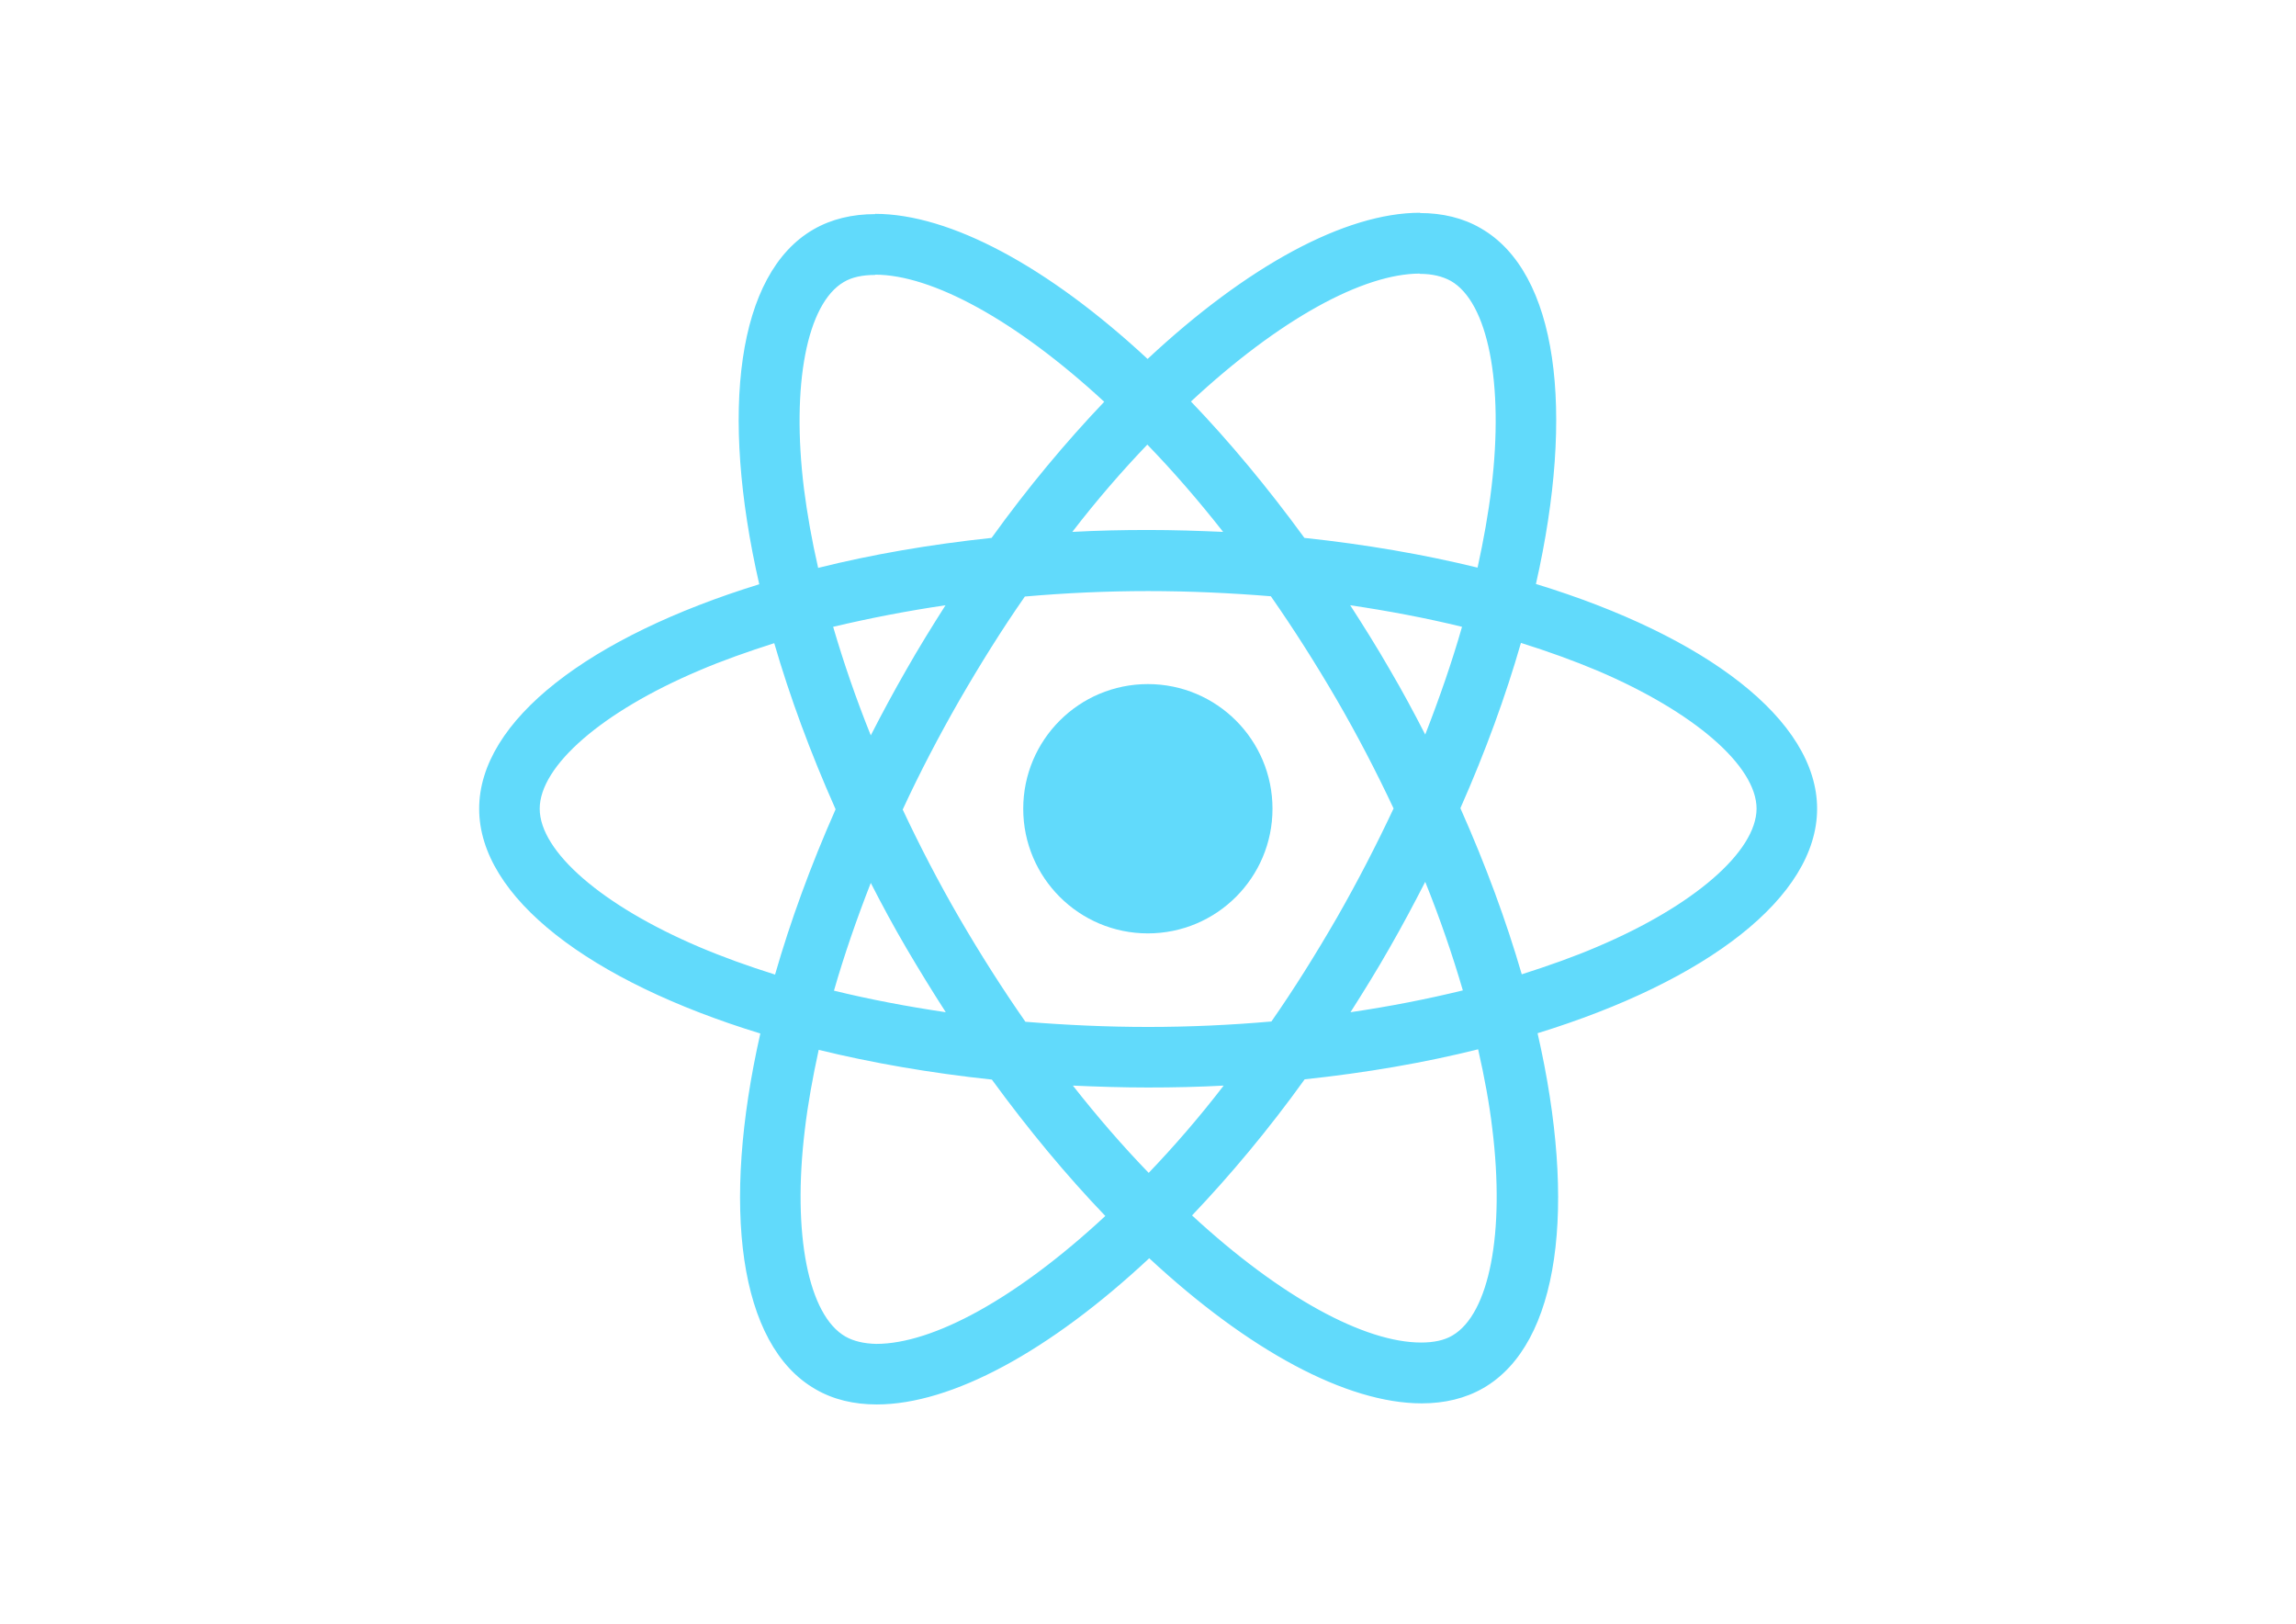
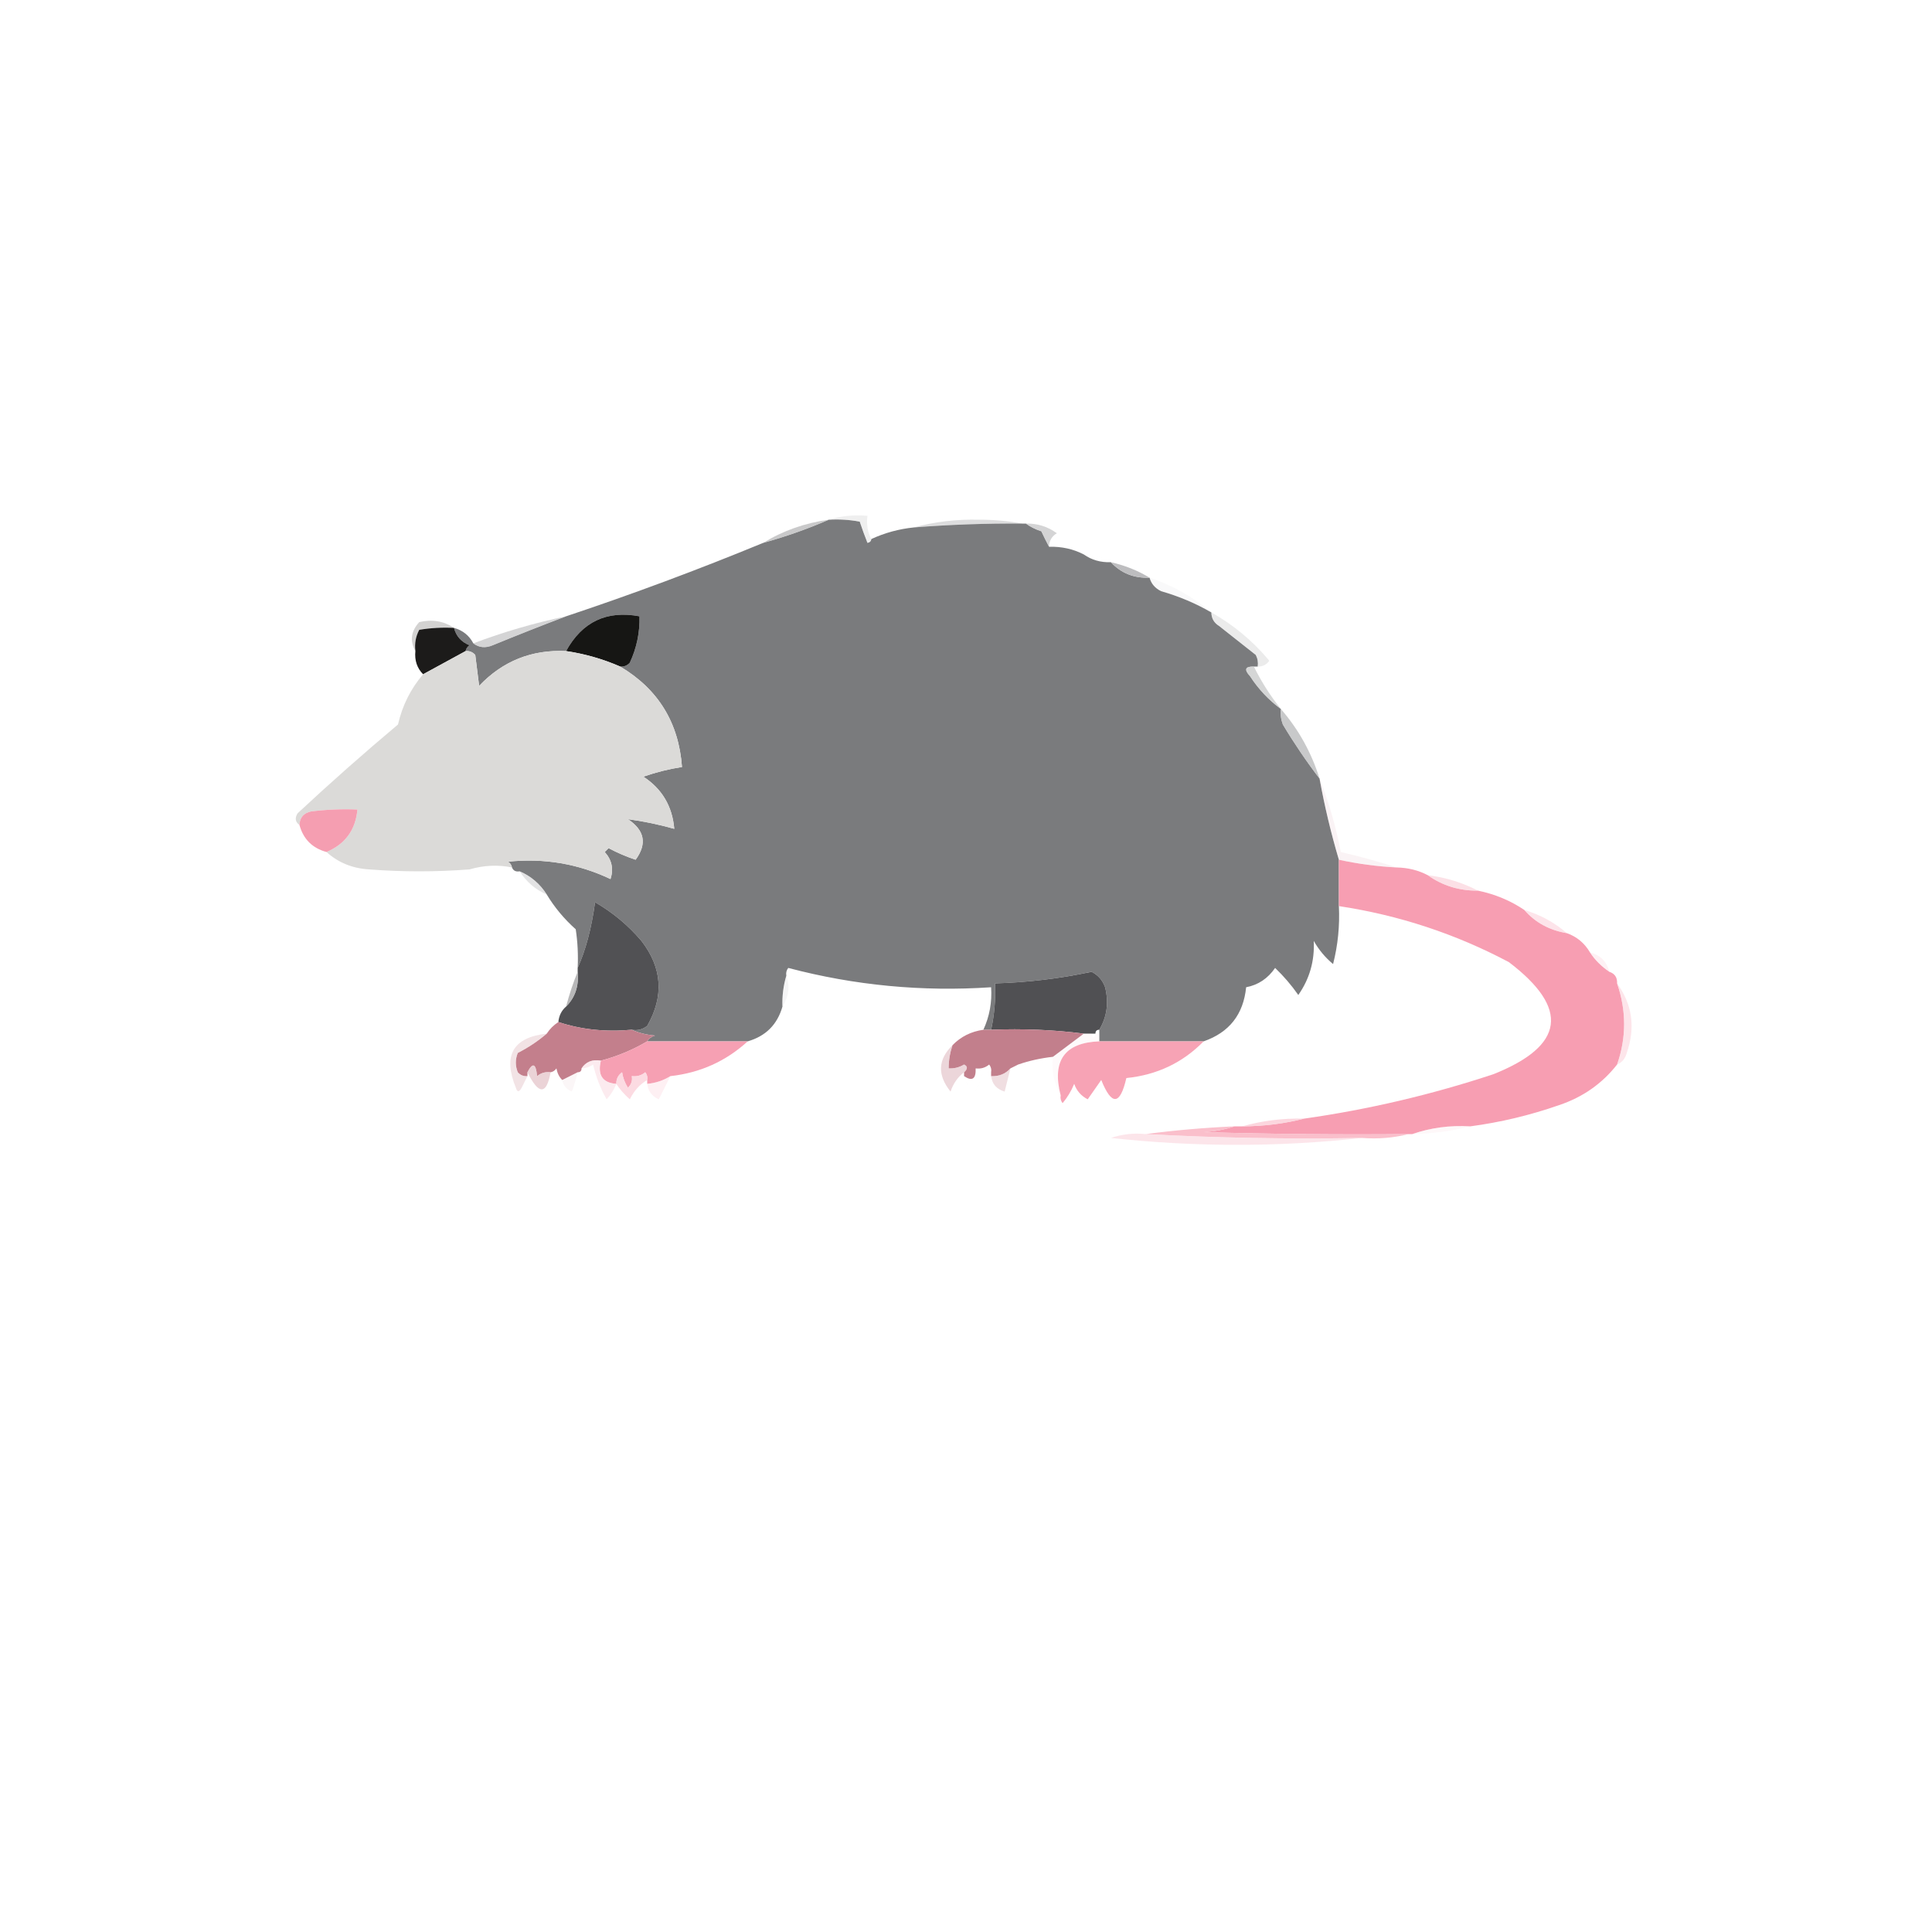
- <svg xmlns="http://www.w3.org/2000/svg" viewBox="0 0 841.9 595.3">
-   <g fill="#61DAFB">
-     <path d="M666.3 296.5c0-32.5-40.7-63.3-103.1-82.4 14.4-63.6 8-114.2-20.2-130.4-6.5-3.8-14.1-5.6-22.4-5.6v22.3c4.6 0 8.3.9 11.4 2.6 13.6 7.8 19.5 37.5 14.9 75.7-1.1 9.4-2.9 19.3-5.1 29.4-19.6-4.8-41-8.5-63.5-10.9-13.5-18.5-27.5-35.3-41.6-50 32.6-30.3 63.2-46.9 84-46.9V78c-27.5 0-63.5 19.6-99.9 53.6-36.4-33.8-72.4-53.2-99.9-53.2v22.3c20.7 0 51.4 16.5 84 46.6-14 14.7-28 31.4-41.3 49.9-22.6 2.4-44 6.1-63.6 11-2.3-10-4-19.7-5.2-29-4.7-38.2 1.1-67.9 14.6-75.8 3-1.8 6.9-2.6 11.5-2.6V78.5c-8.4 0-16 1.8-22.6 5.6-28.1 16.2-34.4 66.7-19.9 130.1-62.2 19.2-102.7 49.9-102.7 82.3 0 32.5 40.7 63.3 103.1 82.4-14.4 63.6-8 114.2 20.2 130.4 6.5 3.8 14.1 5.6 22.5 5.6 27.5 0 63.5-19.6 99.9-53.6 36.4 33.8 72.4 53.2 99.9 53.2 8.4 0 16-1.8 22.6-5.6 28.1-16.2 34.4-66.7 19.9-130.1 62-19.1 102.5-49.9 102.5-82.3zm-130.2-66.7c-3.7 12.9-8.3 26.2-13.5 39.5-4.1-8-8.4-16-13.1-24-4.6-8-9.5-15.8-14.4-23.4 14.2 2.1 27.9 4.7 41 7.9zm-45.8 106.5c-7.8 13.5-15.8 26.3-24.1 38.2-14.9 1.3-30 2-45.2 2-15.1 0-30.2-.7-45-1.9-8.3-11.9-16.4-24.6-24.2-38-7.6-13.1-14.5-26.4-20.8-39.8 6.2-13.4 13.2-26.8 20.7-39.9 7.8-13.5 15.8-26.3 24.1-38.2 14.9-1.3 30-2 45.2-2 15.1 0 30.2.7 45 1.9 8.3 11.9 16.4 24.6 24.2 38 7.6 13.1 14.5 26.4 20.8 39.8-6.3 13.4-13.2 26.8-20.7 39.9zm32.3-13c5.4 13.4 10 26.8 13.8 39.8-13.1 3.2-26.9 5.9-41.2 8 4.9-7.7 9.8-15.6 14.4-23.7 4.6-8 8.9-16.1 13-24.1zM421.2 430c-9.3-9.6-18.6-20.3-27.8-32 9 .4 18.2.7 27.5.7 9.4 0 18.7-.2 27.8-.7-9 11.7-18.3 22.4-27.5 32zm-74.4-58.9c-14.2-2.1-27.9-4.7-41-7.9 3.7-12.9 8.3-26.2 13.5-39.5 4.1 8 8.4 16 13.1 24 4.7 8 9.5 15.8 14.4 23.4zM420.7 163c9.3 9.6 18.6 20.3 27.8 32-9-.4-18.2-.7-27.5-.7-9.4 0-18.7.2-27.8.7 9-11.7 18.3-22.4 27.5-32zm-74 58.9c-4.9 7.7-9.8 15.6-14.4 23.7-4.6 8-8.9 16-13 24-5.4-13.4-10-26.8-13.8-39.8 13.1-3.1 26.9-5.8 41.2-7.9zm-90.5 125.2c-35.4-15.1-58.3-34.9-58.3-50.6 0-15.7 22.9-35.6 58.3-50.6 8.6-3.7 18-7 27.7-10.1 5.7 19.6 13.2 40 22.5 60.9-9.2 20.8-16.6 41.1-22.2 60.6-9.9-3.1-19.3-6.5-28-10.2zM310 490c-13.6-7.8-19.5-37.5-14.9-75.7 1.1-9.4 2.9-19.3 5.1-29.4 19.6 4.8 41 8.5 63.5 10.9 13.5 18.5 27.5 35.3 41.6 50-32.6 30.3-63.2 46.9-84 46.9-4.5-.1-8.3-1-11.3-2.7zm237.2-76.2c4.7 38.2-1.1 67.9-14.6 75.8-3 1.8-6.9 2.6-11.5 2.6-20.7 0-51.4-16.5-84-46.6 14-14.7 28-31.4 41.3-49.9 22.6-2.4 44-6.1 63.6-11 2.3 10.1 4.1 19.8 5.2 29.1zm38.5-66.7c-8.6 3.7-18 7-27.7 10.1-5.7-19.6-13.2-40-22.5-60.9 9.2-20.8 16.6-41.1 22.2-60.6 9.9 3.1 19.3 6.5 28.1 10.2 35.4 15.1 58.3 34.9 58.3 50.6-.1 15.7-23 35.6-58.4 50.6zM320.8 78.4z" />
-     <circle cx="420.9" cy="296.5" r="45.7" />
-     <path d="M520.5 78.1z" />
+ <svg xmlns="http://www.w3.org/2000/svg" version="1.1" width="500px" height="500px" style="shape-rendering:geometricPrecision; text-rendering:geometricPrecision; image-rendering:optimizeQuality; fill-rule:evenodd; clip-rule:evenodd">
+   <g>
+     <path style="opacity:0.527" fill="#bebfc0" d="M 264.5,135.5 C 255.148,135.434 245.815,135.768 236.5,136.5C 241.925,135.016 247.591,134.349 253.5,134.5C 257.349,134.501 261.016,134.835 264.5,135.5 Z" />
+   </g>
+   <g>
+     <path style="opacity:1" fill="#7a7b7d" d="M 214.5,134.5 C 217.187,134.336 219.854,134.503 222.5,135C 223.103,136.825 223.77,138.659 224.5,140.5C 225.107,140.376 225.44,140.043 225.5,139.5C 228.986,137.894 232.653,136.894 236.5,136.5C 245.815,135.768 255.148,135.434 264.5,135.5C 264.833,135.5 265.167,135.5 265.5,135.5C 266.641,136.339 267.974,137.006 269.5,137.5C 270.172,138.949 270.839,140.282 271.5,141.5C 274.781,141.42 277.781,142.087 280.5,143.5C 282.515,144.924 284.848,145.59 287.5,145.5C 290.131,148.337 293.465,149.67 297.5,149.5C 297.937,151.074 298.937,152.241 300.5,153C 305.147,154.33 309.48,156.163 313.5,158.5C 313.511,160.017 314.177,161.184 315.5,162C 318.642,164.469 321.809,166.969 325,169.5C 325.483,170.448 325.649,171.448 325.5,172.5C 325.167,172.5 324.833,172.5 324.5,172.5C 322.235,172.441 321.902,173.274 323.5,175C 325.673,178.338 328.339,181.171 331.5,183.5C 331.343,184.873 331.51,186.207 332,187.5C 334.942,192.406 338.109,197.072 341.5,201.5C 342.785,208.592 344.452,215.592 346.5,222.5C 346.5,226.5 346.5,230.5 346.5,234.5C 346.75,239.58 346.25,244.58 345,249.5C 342.957,247.792 341.29,245.792 340,243.5C 340.249,248.68 338.915,253.347 336,257.5C 334.237,254.98 332.237,252.647 330,250.5C 328.114,253.242 325.614,254.909 322.5,255.5C 321.795,262.534 318.128,267.201 311.5,269.5C 302.5,269.5 293.5,269.5 284.5,269.5C 284.5,268.833 284.5,268.167 284.5,267.5C 284.5,267.167 284.5,266.833 284.5,266.5C 286.487,263.141 286.987,259.475 286,255.5C 285.363,253.697 284.197,252.364 282.5,251.5C 274.268,253.26 265.935,254.26 257.5,254.5C 257.693,258.566 257.36,262.566 256.5,266.5C 255.833,266.5 255.167,266.5 254.5,266.5C 256.092,263.034 256.758,259.367 256.5,255.5C 238.666,256.697 221.166,255.031 204,250.5C 203.536,251.094 203.369,251.761 203.5,252.5C 202.735,255.096 202.401,257.763 202.5,260.5C 201.167,265.167 198.167,268.167 193.5,269.5C 184.833,269.5 176.167,269.5 167.5,269.5C 167.918,268.778 168.584,268.278 169.5,268C 167.292,267.809 165.292,267.309 163.5,266.5C 164.978,266.762 166.311,266.429 167.5,265.5C 171.884,257.798 171.384,250.465 166,243.5C 162.554,239.452 158.554,236.118 154,233.5C 153.09,240.204 151.59,245.871 149.5,250.5C 149.665,247.15 149.498,243.817 149,240.5C 146.015,237.838 143.515,234.838 141.5,231.5C 139.761,228.757 137.427,226.757 134.5,225.5C 133.508,225.672 132.842,225.338 132.5,224.5C 132.389,223.883 132.056,223.383 131.5,223C 140.812,222.031 149.646,223.531 158,227.5C 158.839,224.86 158.339,222.527 156.5,220.5C 156.833,220.167 157.167,219.833 157.5,219.5C 159.751,220.695 162.085,221.695 164.5,222.5C 167.509,218.374 166.842,214.874 162.5,212C 166.554,212.55 170.554,213.384 174.5,214.5C 173.998,208.655 171.332,204.155 166.5,201C 169.777,199.857 173.11,199.023 176.5,198.5C 175.661,187.009 170.327,178.342 160.5,172.5C 161.496,172.586 162.329,172.252 163,171.5C 164.772,167.687 165.605,163.687 165.5,159.5C 157.02,157.906 150.687,160.906 146.5,168.5C 137.615,168.072 130.115,171.072 124,177.5C 123.667,174.833 123.333,172.167 123,169.5C 122.329,168.748 121.496,168.414 120.5,168.5C 120.611,167.883 120.944,167.383 121.5,167C 119.365,166.124 118.031,164.624 117.5,162.5C 119.754,163.124 121.421,164.457 122.5,166.5C 123.946,167.613 125.613,167.78 127.5,167C 133.876,164.38 140.209,161.88 146.5,159.5C 163.658,153.778 180.658,147.445 197.5,140.5C 203.363,138.88 209.03,136.88 214.5,134.5 Z" />
+   </g>
+   <g>
+     <path style="opacity:0.425" fill="#d9d9da" d="M 214.5,134.5 C 217.625,133.521 220.958,133.187 224.5,133.5C 224.205,135.735 224.539,137.735 225.5,139.5C 225.44,140.043 225.107,140.376 224.5,140.5C 223.77,138.659 223.103,136.825 222.5,135C 219.854,134.503 217.187,134.336 214.5,134.5 Z" />
+   </g>
+   <g>
+     <path style="opacity:0.757" fill="#b8b8b9" d="M 214.5,134.5 C 209.03,136.88 203.363,138.88 197.5,140.5C 202.667,137.332 208.334,135.332 214.5,134.5 Z" />
+   </g>
+   <g>
+     <path style="opacity:0.769" fill="#c7c7c8" d="M 265.5,135.5 C 268.471,135.435 271.138,136.269 273.5,138C 272.177,138.816 271.511,139.983 271.5,141.5C 270.839,140.282 270.172,138.949 269.5,137.5C 267.974,137.006 266.641,136.339 265.5,135.5 Z" />
+   </g>
+   <g>
+     <path style="opacity:0.012" fill="#dedfdf" d="M 280.5,143.5 C 283.152,143.41 285.485,144.076 287.5,145.5C 284.848,145.59 282.515,144.924 280.5,143.5 Z" />
+   </g>
+   <g>
+     <path style="opacity:0.961" fill="#bbbbbd" d="M 287.5,145.5 C 291.116,146.314 294.449,147.648 297.5,149.5C 293.465,149.67 290.131,148.337 287.5,145.5 Z" />
+   </g>
+   <g>
+     <path style="opacity:0.125" fill="#d3d3d4" d="M 297.5,149.5 C 303.489,151.491 308.823,154.491 313.5,158.5C 309.48,156.163 305.147,154.33 300.5,153C 298.937,152.241 297.937,151.074 297.5,149.5 Z" />
+   </g>
+   <g>
+     <path style="opacity:1" fill="#161614" d="M 160.5,172.5 C 156.013,170.545 151.346,169.212 146.5,168.5C 150.687,160.906 157.02,157.906 165.5,159.5C 165.605,163.687 164.772,167.687 163,171.5C 162.329,172.252 161.496,172.586 160.5,172.5 Z" />
+   </g>
+   <g>
+     <path style="opacity:0.6" fill="#b5b4b3" d="M 117.5,162.5 C 114.482,162.335 111.482,162.502 108.5,163C 107.594,164.699 107.261,166.533 107.5,168.5C 106.021,165.857 106.354,163.357 108.5,161C 111.817,160.219 114.817,160.719 117.5,162.5 Z" />
+   </g>
+   <g>
+     <path style="opacity:1" fill="#1c1b1a" d="M 117.5,162.5 C 118.031,164.624 119.365,166.124 121.5,167C 120.944,167.383 120.611,167.883 120.5,168.5C 116.833,170.5 113.167,172.5 109.5,174.5C 107.926,172.898 107.259,170.898 107.5,168.5C 107.261,166.533 107.594,164.699 108.5,163C 111.482,162.502 114.482,162.335 117.5,162.5 Z" />
+   </g>
+   <g>
+     <path style="opacity:0.675" fill="#bfbfc1" d="M 146.5,159.5 C 140.209,161.88 133.876,164.38 127.5,167C 125.613,167.78 123.946,167.613 122.5,166.5C 130.31,163.547 138.31,161.214 146.5,159.5 Z" />
+   </g>
+   <g>
+     <path style="opacity:0.427" fill="#d0d1d1" d="M 313.5,158.5 C 319.191,161.678 324.191,165.845 328.5,171C 327.756,172.039 326.756,172.539 325.5,172.5C 325.649,171.448 325.483,170.448 325,169.5C 321.809,166.969 318.642,164.469 315.5,162C 314.177,161.184 313.511,160.017 313.5,158.5 Z" />
+   </g>
+   <g>
+     <path style="opacity:1" fill="#dbdad8" d="M 120.5,168.5 C 121.496,168.414 122.329,168.748 123,169.5C 123.333,172.167 123.667,174.833 124,177.5C 130.115,171.072 137.615,168.072 146.5,168.5C 151.346,169.212 156.013,170.545 160.5,172.5C 170.327,178.342 175.661,187.009 176.5,198.5C 173.11,199.023 169.777,199.857 166.5,201C 171.332,204.155 173.998,208.655 174.5,214.5C 170.554,213.384 166.554,212.55 162.5,212C 166.842,214.874 167.509,218.374 164.5,222.5C 162.085,221.695 159.751,220.695 157.5,219.5C 157.167,219.833 156.833,220.167 156.5,220.5C 158.339,222.527 158.839,224.86 158,227.5C 149.646,223.531 140.812,222.031 131.5,223C 132.056,223.383 132.389,223.883 132.5,224.5C 128.896,223.755 125.229,223.922 121.5,225C 112.833,225.667 104.167,225.667 95.5,225C 91.201,224.741 87.534,223.241 84.5,220.5C 89.363,218.443 92.03,214.776 92.5,209.5C 88.486,209.334 84.486,209.501 80.5,210C 78.574,210.422 77.574,211.589 77.5,213.5C 76.427,212.749 76.26,211.749 77,210.5C 85.479,202.598 94.145,194.932 103,187.5C 104.126,182.582 106.292,178.248 109.5,174.5C 113.167,172.5 116.833,170.5 120.5,168.5 Z" />
+   </g>
+   <g>
+     <path style="opacity:0.671" fill="#c1c2c2" d="M 324.5,172.5 C 326.439,176.434 328.772,180.101 331.5,183.5C 328.339,181.171 325.673,178.338 323.5,175C 321.902,173.274 322.235,172.441 324.5,172.5 Z" />
+   </g>
+   <g>
+     <path style="opacity:0.804" fill="#bbbcbd" d="M 331.5,183.5 C 336.061,188.75 339.394,194.75 341.5,201.5C 338.109,197.072 334.942,192.406 332,187.5C 331.51,186.207 331.343,184.873 331.5,183.5 Z" />
+   </g>
+   <g>
+     <path style="opacity:1" fill="#f59eb1" d="M 84.5,220.5 C 80.833,219.5 78.5,217.167 77.5,213.5C 77.574,211.589 78.574,210.422 80.5,210C 84.486,209.501 88.486,209.334 92.5,209.5C 92.03,214.776 89.363,218.443 84.5,220.5 Z" />
+   </g>
+   <g>
+     <path style="opacity:0.999" fill="#f79eb2" d="M 346.5,222.5 C 351.405,223.572 356.405,224.238 361.5,224.5C 364.428,224.565 367.095,225.232 369.5,226.5C 373.307,229.207 377.64,230.54 382.5,230.5C 386.901,231.406 390.901,233.072 394.5,235.5C 397.327,238.752 400.993,240.752 405.5,241.5C 408.089,242.419 410.089,244.086 411.5,246.5C 412.785,248.452 414.451,250.118 416.5,251.5C 417.906,251.973 418.573,252.973 418.5,254.5C 420.928,261.548 420.928,268.548 418.5,275.5C 414.617,280.454 409.617,283.954 403.5,286C 396.01,288.623 388.344,290.456 380.5,291.5C 375.234,291.189 370.234,291.855 365.5,293.5C 365.167,293.5 364.833,293.5 364.5,293.5C 346.83,293.667 329.164,293.5 311.5,293C 314.365,292.817 317.031,292.317 319.5,291.5C 320.167,291.5 320.833,291.5 321.5,291.5C 327.051,291.473 332.384,290.806 337.5,289.5C 354.138,287.138 370.471,283.304 386.5,278C 404.932,270.645 406.265,260.978 390.5,249C 376.688,241.674 362.022,236.841 346.5,234.5C 346.5,230.5 346.5,226.5 346.5,222.5 Z" />
+   </g>
+   <g>
+     <path style="opacity:0.29" fill="#efd7dc" d="M 341.5,201.5 C 343.887,207.551 345.72,213.885 347,220.5C 351.975,221.655 356.808,222.988 361.5,224.5C 356.405,224.238 351.405,223.572 346.5,222.5C 344.452,215.592 342.785,208.592 341.5,201.5 Z" />
+   </g>
+   <g>
+     <path style="opacity:0.588" fill="#d0d0d1" d="M 134.5,225.5 C 137.427,226.757 139.761,228.757 141.5,231.5C 138.573,230.243 136.239,228.243 134.5,225.5 Z" />
+   </g>
+   <g>
+     <path style="opacity:0.627" fill="#faced7" d="M 369.5,226.5 C 374.165,227.078 378.499,228.411 382.5,230.5C 377.64,230.54 373.307,229.207 369.5,226.5 Z" />
+   </g>
+   <g>
+     <path style="opacity:1" fill="#515154" d="M 163.5,266.5 C 156.745,267.123 150.412,266.456 144.5,264.5C 144.66,262.847 145.326,261.514 146.5,260.5C 148.851,258.159 149.851,255.159 149.5,251.5C 149.5,251.167 149.5,250.833 149.5,250.5C 151.59,245.871 153.09,240.204 154,233.5C 158.554,236.118 162.554,239.452 166,243.5C 171.384,250.465 171.884,257.798 167.5,265.5C 166.311,266.429 164.978,266.762 163.5,266.5 Z" />
+   </g>
+   <g>
+     <path style="opacity:0.58" fill="#fbd1da" d="M 394.5,235.5 C 398.655,236.742 402.322,238.742 405.5,241.5C 400.993,240.752 397.327,238.752 394.5,235.5 Z" />
+   </g>
+   <g>
+     <path style="opacity:0.424" fill="#fcdfe5" d="M 411.5,246.5 C 414.167,247.167 415.833,248.833 416.5,251.5C 414.451,250.118 412.785,248.452 411.5,246.5 Z" />
+   </g>
+   <g>
+     <path style="opacity:1" fill="#505053" d="M 284.5,266.5 C 283.833,266.5 283.5,266.833 283.5,267.5C 283.167,267.5 282.833,267.5 282.5,267.5C 281.833,267.5 281.167,267.5 280.5,267.5C 272.684,266.508 264.684,266.174 256.5,266.5C 257.36,262.566 257.693,258.566 257.5,254.5C 265.935,254.26 274.268,253.26 282.5,251.5C 284.197,252.364 285.363,253.697 286,255.5C 286.987,259.475 286.487,263.141 284.5,266.5 Z" />
+   </g>
+   <g>
+     <path style="opacity:0.824" fill="#a8a8a9" d="M 149.5,251.5 C 149.851,255.159 148.851,258.159 146.5,260.5C 147.331,257.341 148.331,254.341 149.5,251.5 Z" />
+   </g>
+   <g>
+     <path style="opacity:0.322" fill="#e1e1e2" d="M 203.5,252.5 C 204.491,255.244 204.157,257.911 202.5,260.5C 202.401,257.763 202.735,255.096 203.5,252.5 Z" />
+   </g>
+   <g>
+     <path style="opacity:0.594" fill="#fbd3db" d="M 418.5,254.5 C 422.445,259.95 423.278,265.95 421,272.5C 420.623,273.942 419.79,274.942 418.5,275.5C 420.928,268.548 420.928,261.548 418.5,254.5 Z" />
+   </g>
+   <g>
+     <path style="opacity:1" fill="#c37f8c" d="M 144.5,264.5 C 150.412,266.456 156.745,267.123 163.5,266.5C 165.292,267.309 167.292,267.809 169.5,268C 168.584,268.278 167.918,268.778 167.5,269.5C 163.723,271.722 159.723,273.389 155.5,274.5C 153.302,274.12 151.635,274.787 150.5,276.5C 150.5,277.167 150.167,277.5 149.5,277.5C 148.167,278.167 146.833,278.833 145.5,279.5C 144.732,278.737 144.232,277.737 144,276.5C 143.617,277.056 143.117,277.389 142.5,277.5C 141.178,277.33 140.011,277.663 139,278.5C 138.701,275.202 137.867,274.868 136.5,277.5C 136.5,277.833 136.5,278.167 136.5,278.5C 135.504,278.586 134.671,278.252 134,277.5C 133.333,275.833 133.333,274.167 134,272.5C 136.74,271.101 139.24,269.434 141.5,267.5C 142.272,266.306 143.272,265.306 144.5,264.5 Z" />
+   </g>
+   <g>
+     <path style="opacity:0.999" fill="#c27f8c" d="M 254.5,266.5 C 255.167,266.5 255.833,266.5 256.5,266.5C 264.684,266.174 272.684,266.508 280.5,267.5C 277.833,269.5 275.167,271.5 272.5,273.5C 269.311,273.858 266.311,274.525 263.5,275.5C 262.833,275.833 262.167,276.167 261.5,276.5C 260.18,277.942 258.514,278.608 256.5,278.5C 256.5,278.167 256.5,277.833 256.5,277.5C 256.631,276.761 256.464,276.094 256,275.5C 254.989,276.337 253.822,276.67 252.5,276.5C 252.598,279.248 251.598,279.914 249.5,278.5C 249.5,278.167 249.5,277.833 249.5,277.5C 250.463,276.637 250.463,275.97 249.5,275.5C 248.264,276.246 246.93,276.579 245.5,276.5C 245.517,274.435 245.85,272.435 246.5,270.5C 248.651,268.282 251.318,266.948 254.5,266.5 Z" />
+   </g>
+   <g>
+     <path style="opacity:1" fill="#f6a0b3" d="M 167.5,269.5 C 176.167,269.5 184.833,269.5 193.5,269.5C 187.871,274.645 181.204,277.645 173.5,278.5C 171.685,279.63 169.685,280.296 167.5,280.5C 167.5,280.167 167.5,279.833 167.5,279.5C 167.631,278.761 167.464,278.094 167,277.5C 165.989,278.337 164.822,278.67 163.5,278.5C 163.719,279.675 163.386,280.675 162.5,281.5C 161.719,280.271 161.219,278.938 161,277.5C 159.961,278.244 159.461,279.244 159.5,280.5C 155.932,280.241 154.599,278.241 155.5,274.5C 159.723,273.389 163.723,271.722 167.5,269.5 Z" />
+   </g>
+   <g>
+     <path style="opacity:0.993" fill="#f7a3b5" d="M 284.5,269.5 C 293.5,269.5 302.5,269.5 311.5,269.5C 306.083,275.033 299.417,278.2 291.5,279C 289.878,286.06 287.711,286.227 285,279.5C 283.833,281.167 282.667,282.833 281.5,284.5C 279.803,283.636 278.637,282.303 278,280.5C 277.252,282.332 276.252,283.999 275,285.5C 274.536,284.906 274.369,284.239 274.5,283.5C 272.186,274.51 275.52,269.843 284.5,269.5 Z" />
+   </g>
+   <g>
+     <path style="opacity:0.137" fill="#f6dadf" d="M 280.5,267.5 C 281.167,267.5 281.833,267.5 282.5,267.5C 282.833,268.833 283.167,268.833 283.5,267.5C 283.833,267.5 284.167,267.5 284.5,267.5C 284.5,268.167 284.5,268.833 284.5,269.5C 275.52,269.843 272.186,274.51 274.5,283.5C 272.729,280.241 272.062,276.908 272.5,273.5C 275.167,271.5 277.833,269.5 280.5,267.5 Z" />
+   </g>
+   <g>
+     <path style="opacity:0.667" fill="#e3c1c7" d="M 246.5,270.5 C 245.85,272.435 245.517,274.435 245.5,276.5C 246.93,276.579 248.264,276.246 249.5,275.5C 250.463,275.97 250.463,276.637 249.5,277.5C 247.864,278.749 246.697,280.416 246,282.5C 242.551,278.21 242.718,274.21 246.5,270.5 Z" />
+   </g>
+   <g>
+     <path style="opacity:0.006" fill="#f6ebed" d="M 272.5,273.5 C 269.877,275.265 266.877,275.932 263.5,275.5C 266.311,274.525 269.311,273.858 272.5,273.5 Z" />
+   </g>
+   <g>
+     <path style="opacity:0.537" fill="#e7cacf" d="M 141.5,267.5 C 139.24,269.434 136.74,271.101 134,272.5C 133.333,274.167 133.333,275.833 134,277.5C 134.671,278.252 135.504,278.586 136.5,278.5C 136.013,279.473 135.513,280.473 135,281.5C 134.346,282.696 133.846,282.696 133.5,281.5C 130.091,273.145 132.758,268.479 141.5,267.5 Z" />
+   </g>
+   <g>
+     <path style="opacity:0.8" fill="#fbd2db" d="M 167.5,279.5 C 165.567,280.642 164.067,282.308 163,284.5C 161.595,283.269 160.429,281.936 159.5,280.5C 159.461,279.244 159.961,278.244 161,277.5C 161.219,278.938 161.719,280.271 162.5,281.5C 163.386,280.675 163.719,279.675 163.5,278.5C 164.822,278.67 165.989,278.337 167,277.5C 167.464,278.094 167.631,278.761 167.5,279.5 Z" />
+   </g>
+   <g>
+     <path style="opacity:0.576" fill="#e5c5cb" d="M 261.5,276.5 C 261.005,278.482 260.505,280.482 260,282.5C 257.929,281.897 256.762,280.564 256.5,278.5C 258.514,278.608 260.18,277.942 261.5,276.5 Z" />
+   </g>
+   <g>
+     <path style="opacity:0.659" fill="#e1bcc3" d="M 142.5,277.5 C 141.426,283.392 139.426,283.392 136.5,277.5C 137.867,274.868 138.701,275.202 139,278.5C 140.011,277.663 141.178,277.33 142.5,277.5 Z" />
+   </g>
+   <g>
+     <path style="opacity:0.204" fill="#ecd4d9" d="M 149.5,277.5 C 149.108,279.179 148.608,280.846 148,282.5C 146.583,281.922 145.75,280.922 145.5,279.5C 146.833,278.833 148.167,278.167 149.5,277.5 Z" />
+   </g>
+   <g>
+     <path style="opacity:0.624" fill="#fadfe5" d="M 155.5,274.5 C 154.599,278.241 155.932,280.241 159.5,280.5C 158.928,281.973 158.095,283.307 157,284.5C 155.402,281.702 154.235,278.702 153.5,275.5C 152.583,276.127 151.583,276.461 150.5,276.5C 151.635,274.787 153.302,274.12 155.5,274.5 Z" />
+   </g>
+   <g>
+     <path style="opacity:0.435" fill="#fcdce3" d="M 173.5,278.5 C 172.509,280.482 171.509,282.482 170.5,284.5C 168.712,283.717 167.712,282.384 167.5,280.5C 169.685,280.296 171.685,279.63 173.5,278.5 Z" />
+   </g>
+   <g>
+     <path style="opacity:0.008" fill="#ecd3d7" d="M 256.5,277.5 C 255.504,277.414 254.671,277.748 254,278.5C 252.82,283.519 251.32,283.519 249.5,278.5C 251.598,279.914 252.598,279.248 252.5,276.5C 253.822,276.67 254.989,276.337 256,275.5C 256.464,276.094 256.631,276.761 256.5,277.5 Z" />
+   </g>
+   <g>
+     <path style="opacity:0.816" fill="#fbcdd7" d="M 337.5,289.5 C 332.384,290.806 327.051,291.473 321.5,291.5C 326.598,290.043 331.931,289.376 337.5,289.5 Z" />
+   </g>
+   <g>
+     <path style="opacity:0.255" fill="#fce2e8" d="M 380.5,291.5 C 375.71,292.725 370.71,293.392 365.5,293.5C 370.234,291.855 375.234,291.189 380.5,291.5 Z" />
+   </g>
+   <g>
+     <path style="opacity:0.87" fill="#f9b5c3" d="M 319.5,291.5 C 317.031,292.317 314.365,292.817 311.5,293C 329.164,293.5 346.83,293.667 364.5,293.5C 360.702,294.483 356.702,294.817 352.5,294.5C 333.659,294.83 314.993,294.497 296.5,293.5C 304.133,292.503 311.799,291.837 319.5,291.5 Z" />
+   </g>
+   <g>
+     <path style="opacity:0.671" fill="#fbd8e0" d="M 296.5,293.5 C 314.993,294.497 333.659,294.83 352.5,294.5C 330.983,296.88 309.316,296.88 287.5,294.5C 290.428,293.516 293.428,293.183 296.5,293.5 Z" />
  </g>
</svg>
